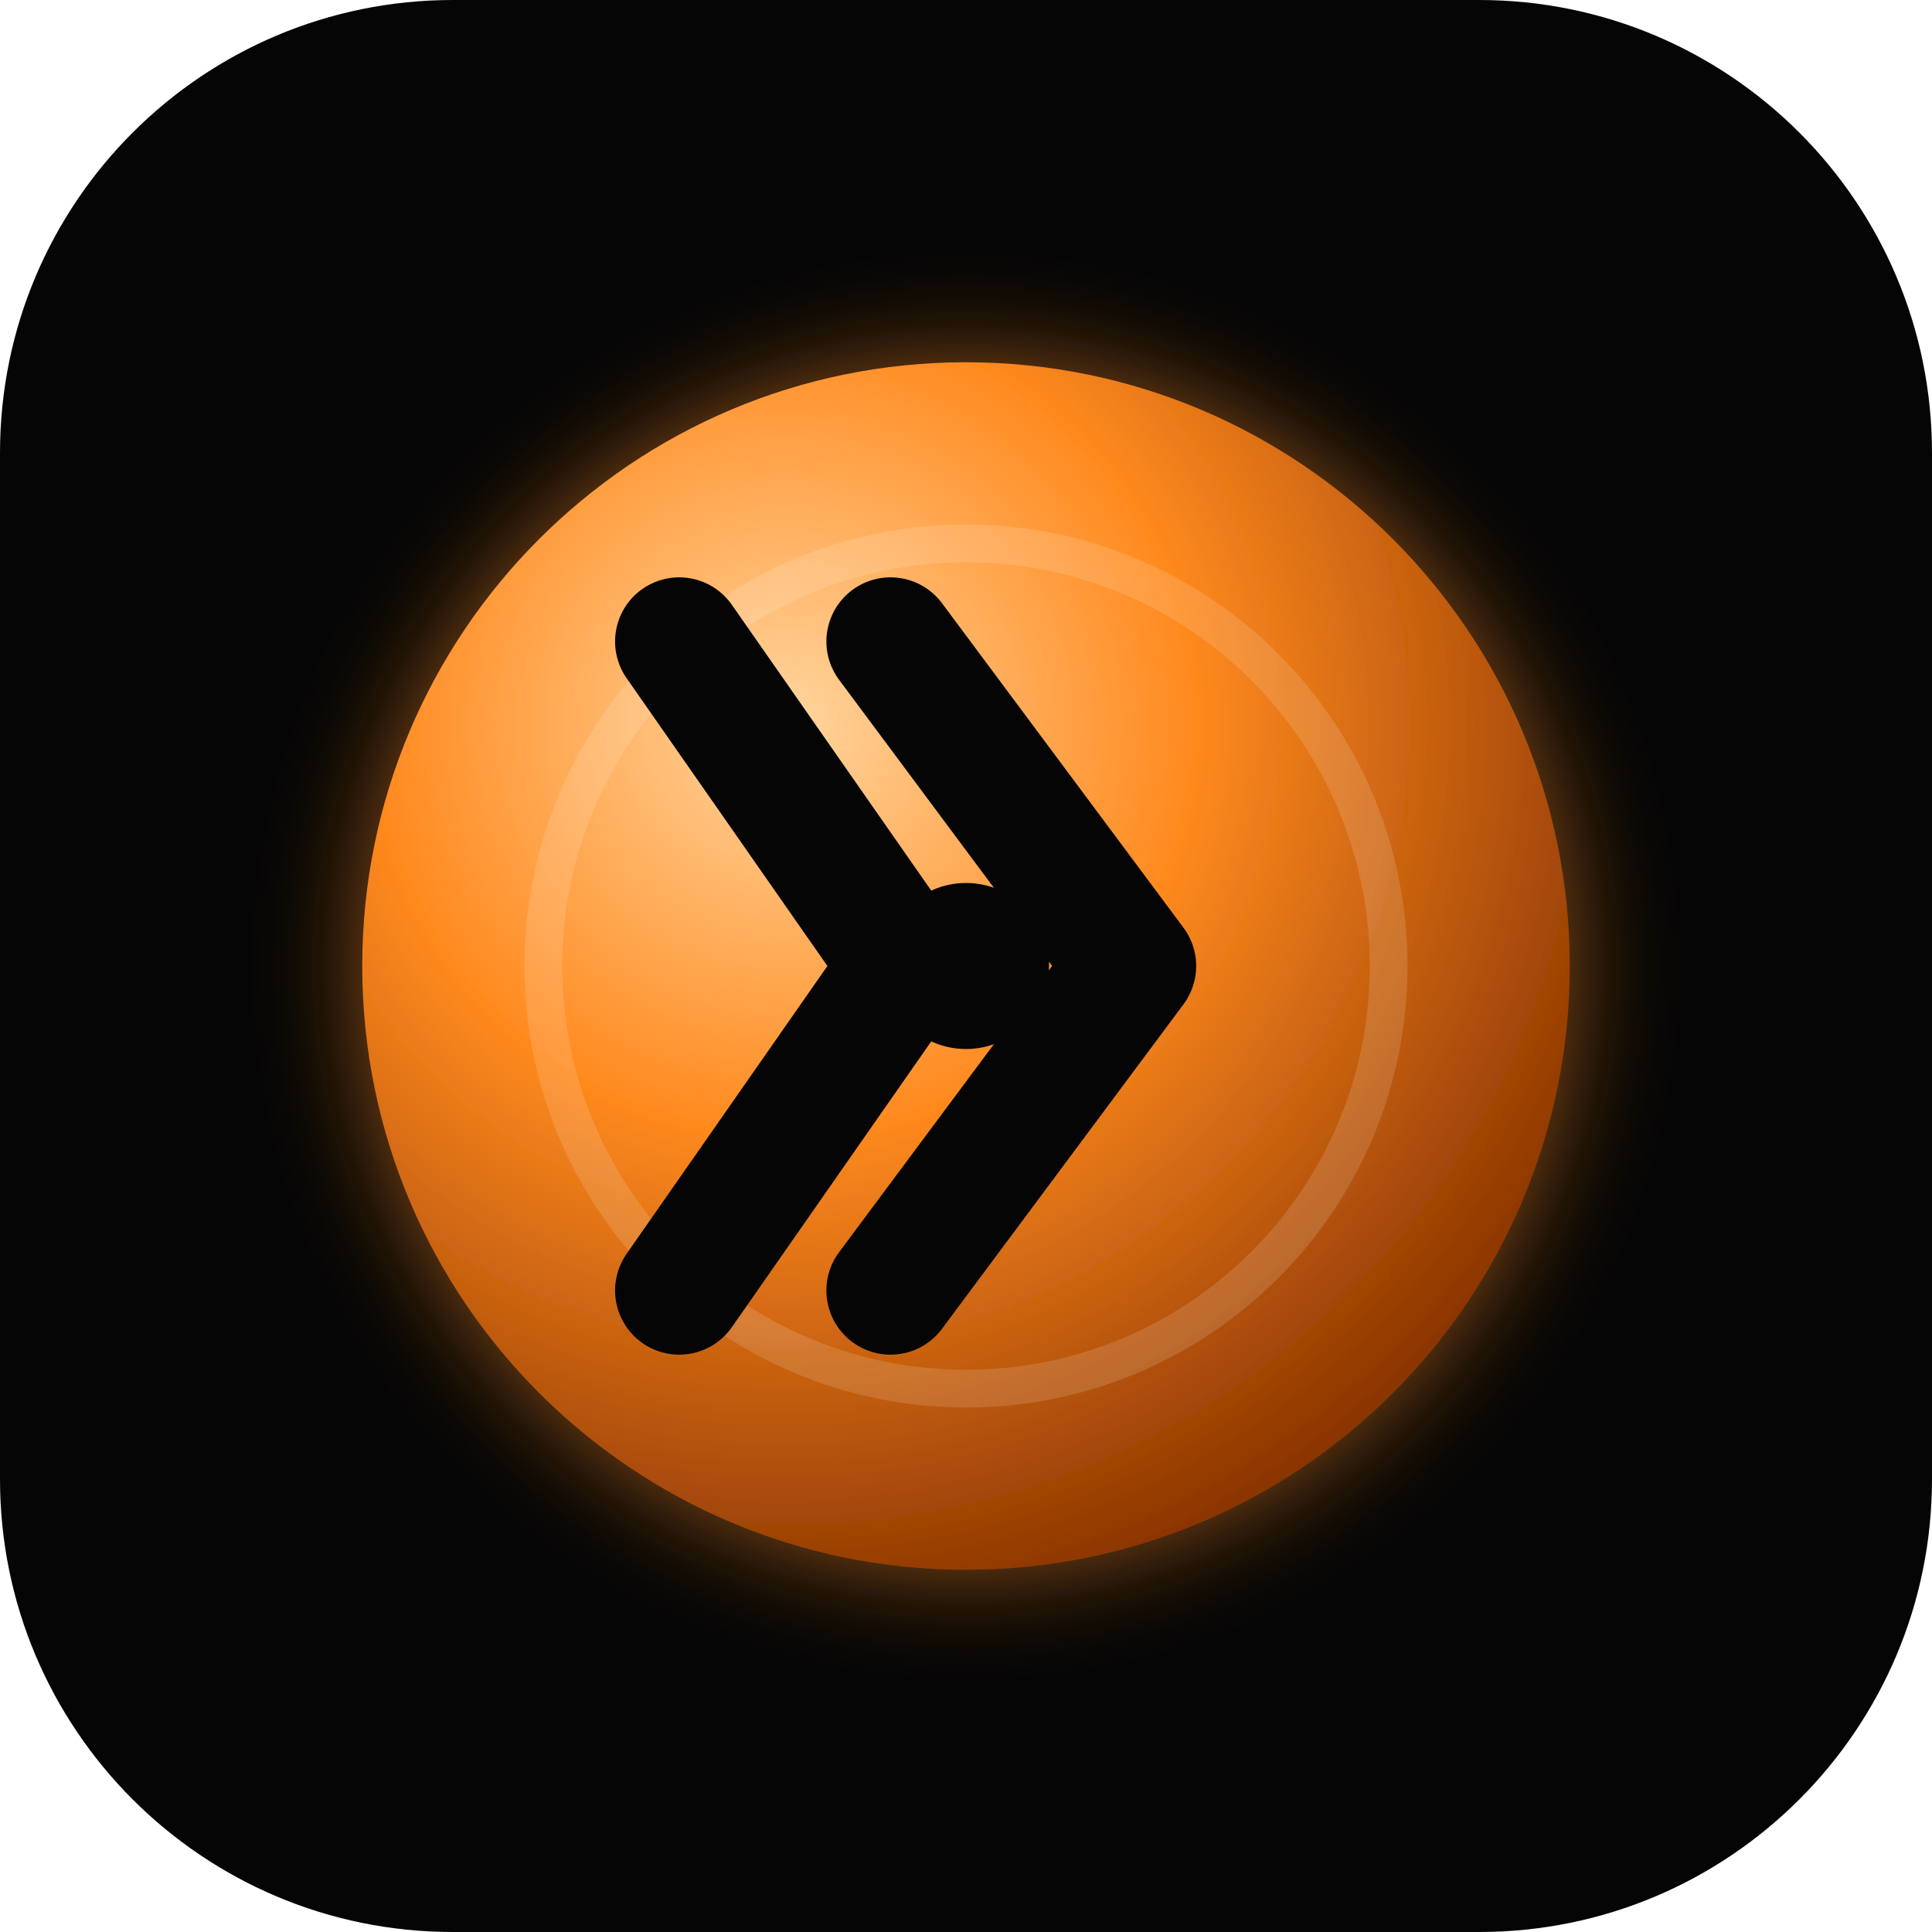
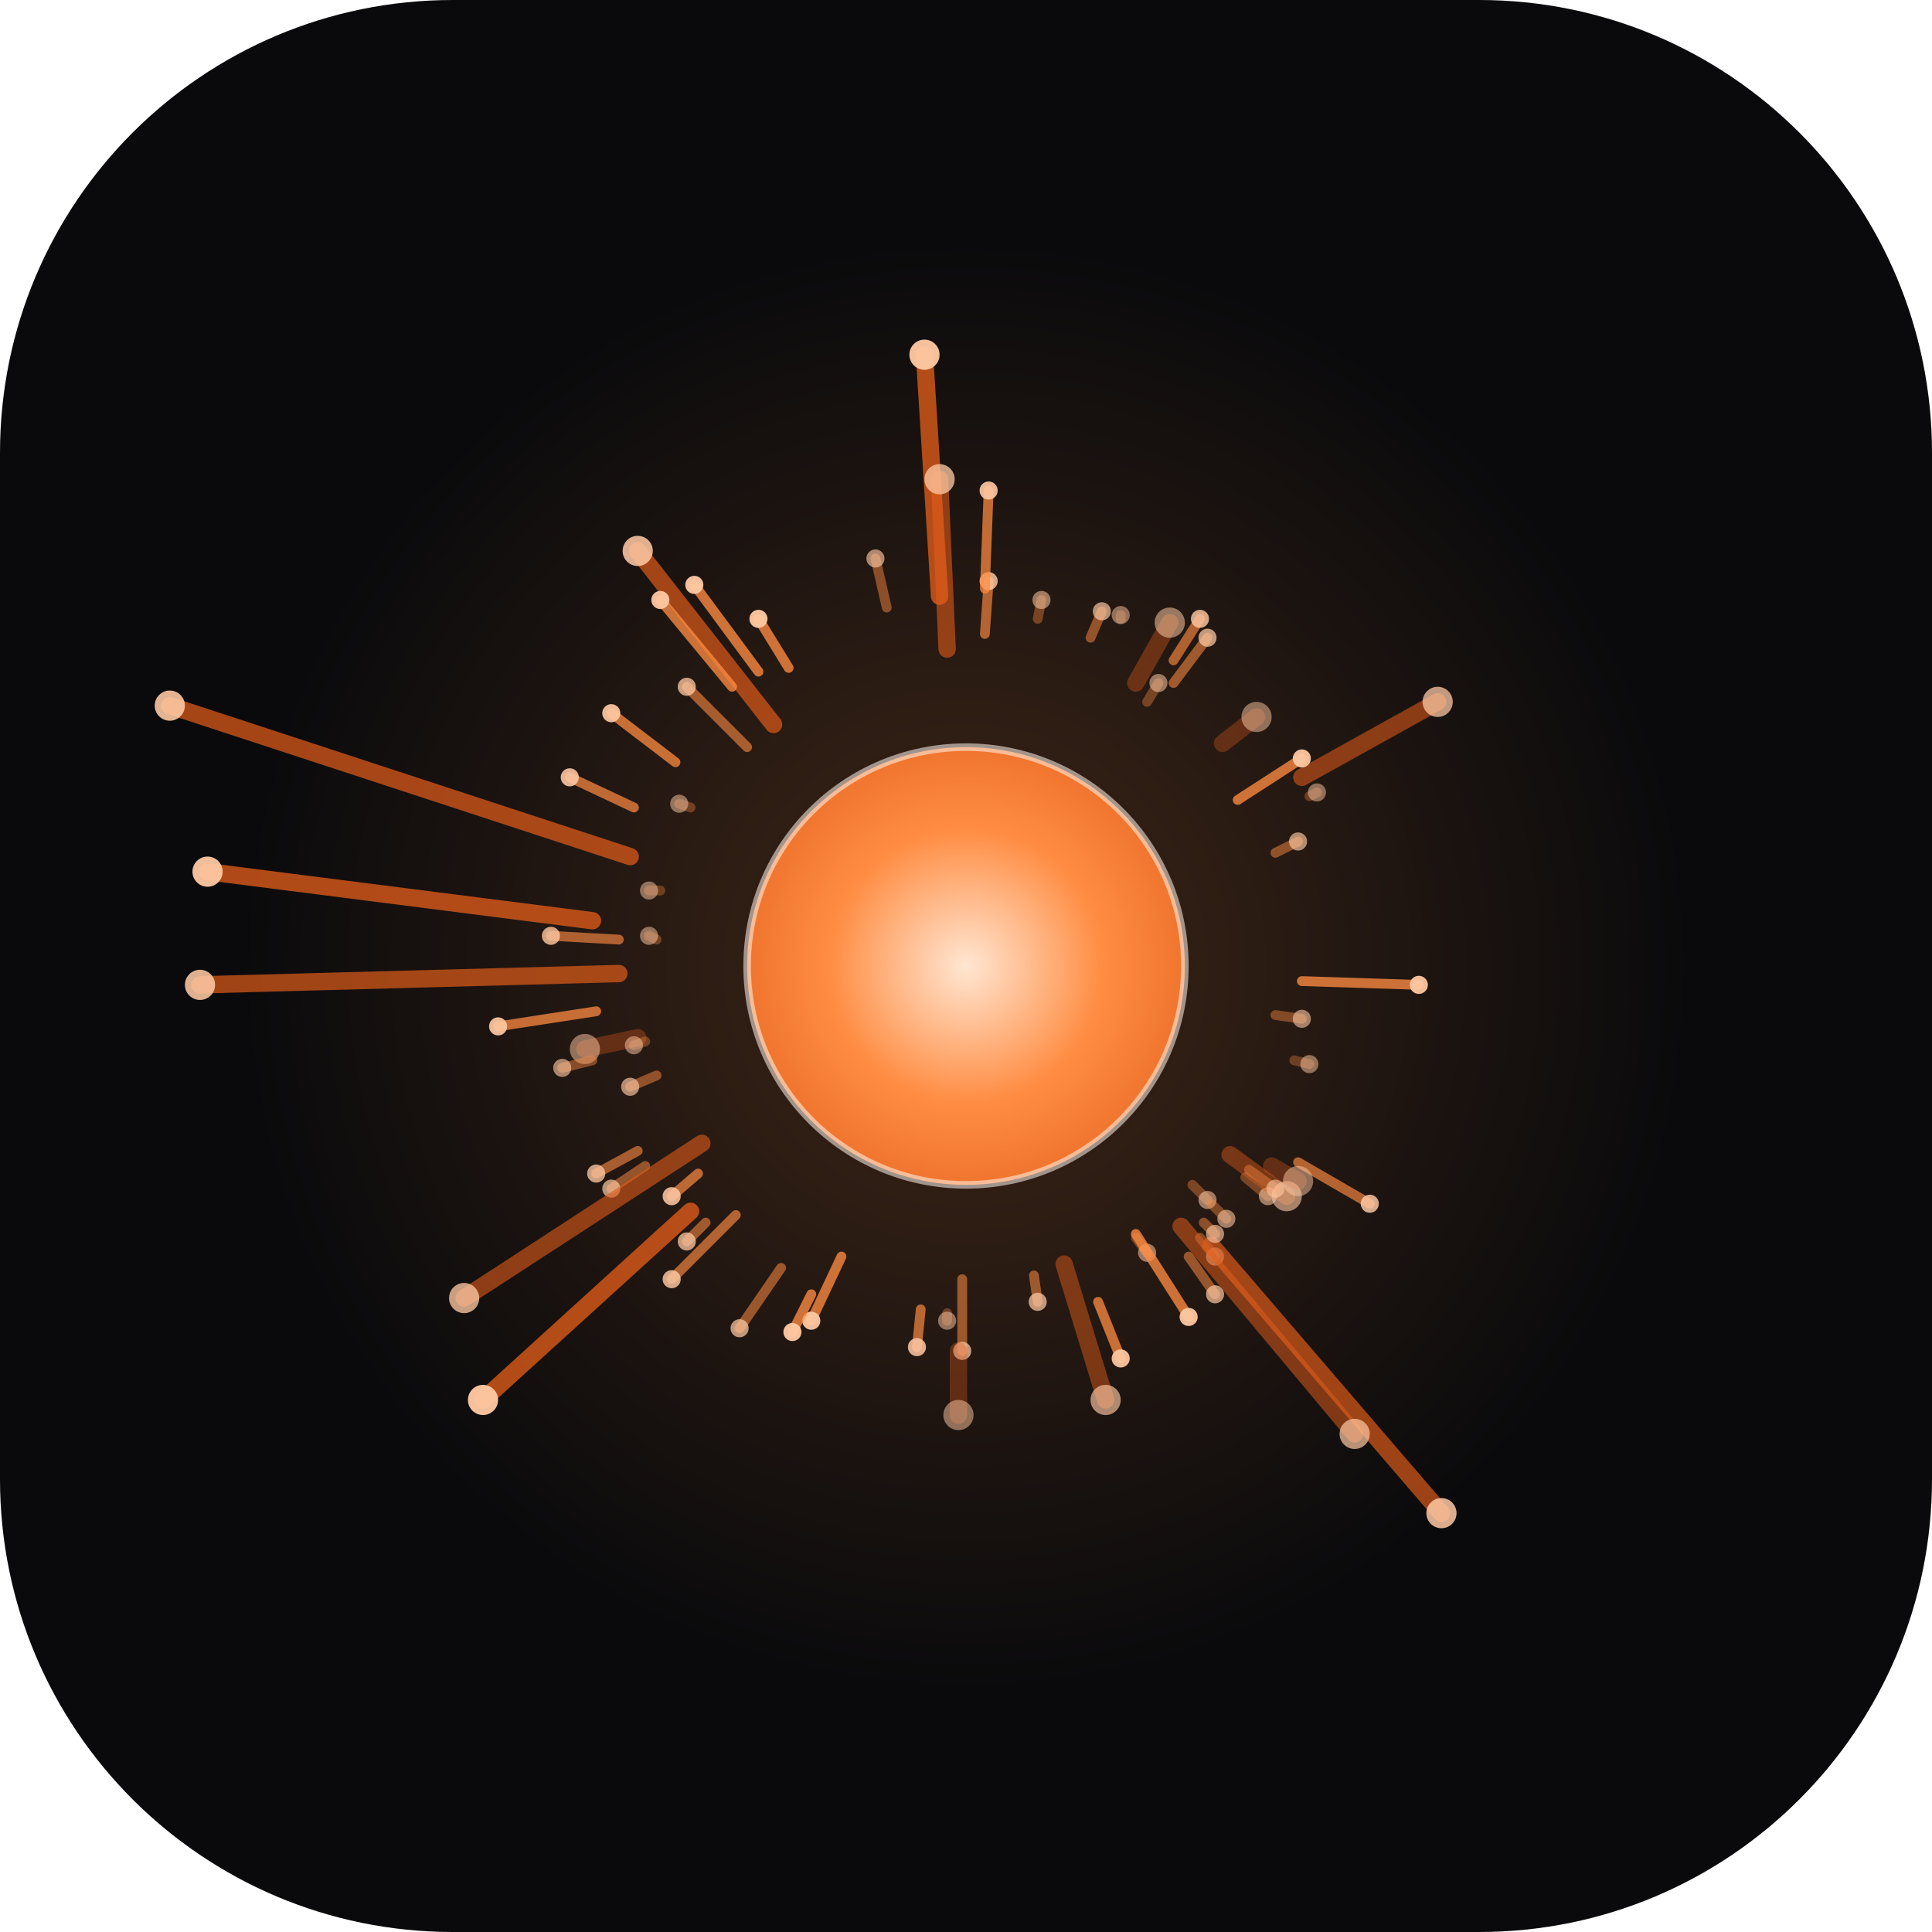
<svg xmlns="http://www.w3.org/2000/svg" viewBox="0 0 512 512">
  <defs>
-     <radialGradient id="g" cx="35%" cy="30%" r="75%">
-       <stop offset="0%" stop-color="#ffd6a0" />
-       <stop offset="45%" stop-color="#ff8a1f" />
-       <stop offset="100%" stop-color="#8a3400" />
+     <radialGradient id="core-mc" cx="50%" cy="50%" r="70%">
+       <stop offset="0%" stop-color="#ffe6d2" />
+       <stop offset="45%" stop-color="#ff8c42" />
+       <stop offset="100%" stop-color="#e05c1a" />
    </radialGradient>
-     <filter id="s" x="-30%" y="-30%" width="160%" height="160%">
-       <feDropShadow dx="0" dy="0" stdDeviation="14" flood-color="#ff8a1f" flood-opacity="0.55" />
-     </filter>
+     <radialGradient id="halo-mc" cx="50%" cy="50%" r="50%">
+       <stop offset="0%" stop-color="#ff8c42" stop-opacity="0.22" />
+       <stop offset="100%" stop-color="#ff8c42" stop-opacity="0" />
+     </radialGradient>
+     <style>
+       .l{stroke:#e05c1a;stroke-width:4.6;stroke-linecap:round;}
+       .s{stroke:#ff8c42;stroke-width:2.6;stroke-linecap:round;}
+       .dl{fill:#ffc9a3;r:4.0;}
+       .ds{fill:#ffc9a3;r:2.4;}
+     </style>
  </defs>
-   <rect width="512" height="512" rx="120" fill="#050505" />
-   <circle cx="256" cy="256" r="160" fill="url(#g)" filter="url(#s)" />
-   <circle cx="256" cy="256" r="112" fill="none" stroke="rgba(255,255,255,0.14)" stroke-width="10" />
-   <path d="M180 170 L240 256 L180 342" fill="none" stroke="#050505" stroke-width="34" stroke-linecap="round" stroke-linejoin="round" />
-   <path d="M236 170 L300 256 L236 342" fill="none" stroke="#050505" stroke-width="34" stroke-linecap="round" stroke-linejoin="round" />
-   <circle cx="256" cy="256" r="22" fill="#050505" />
+   <rect width="512" height="512" rx="120" fill="#0a0a0c" />
+   <circle cx="256" cy="256" r="190" fill="url(#halo-mc)" />
+   <line x1="164" y1="249" x2="146" y2="248" class="s" opacity="0.63" />
+   <circle cx="146" cy="248" class="ds" opacity="0.80" />
+   <line x1="175" y1="236" x2="172" y2="236" class="s" opacity="0.33" />
+   <circle cx="172" cy="236" class="ds" opacity="0.50" />
+   <line x1="158" y1="268" x2="132" y2="272" class="s" opacity="0.74" />
+   <circle cx="132" cy="272" class="ds" opacity="0.91" />
+   <line x1="301" y1="328" x2="304" y2="332" class="s" opacity="0.38" />
+   <circle cx="304" cy="332" class="ds" opacity="0.55" />
+   <line x1="183" y1="214" x2="180" y2="213" class="s" opacity="0.34" />
+   <circle cx="180" cy="213" class="ds" opacity="0.51" />
+   <line x1="311" y1="175" x2="318" y2="164" class="s" opacity="0.64" />
+   <circle cx="318" cy="164" class="ds" opacity="0.81" />
+   <line x1="255" y1="339" x2="255" y2="358" class="s" opacity="0.55" />
+   <circle cx="255" cy="358" class="ds" opacity="0.72" />
+   <line x1="315" y1="333" x2="322" y2="343" class="s" opacity="0.53" />
+   <circle cx="322" cy="343" class="ds" opacity="0.70" />
+   <line x1="304" y1="186" x2="307" y2="181" class="s" opacity="0.37" />
+   <circle cx="307" cy="181" class="ds" opacity="0.54" />
+   <line x1="338" y1="269" x2="345" y2="270" class="s" opacity="0.42" />
+   <circle cx="345" cy="270" class="ds" opacity="0.59" />
+   <line x1="244" y1="347" x2="243" y2="357" class="s" opacity="0.68" />
+   <circle cx="243" cy="357" class="ds" opacity="0.85" />
+   <line x1="343" y1="281" x2="347" y2="282" class="s" opacity="0.33" />
+   <circle cx="347" cy="282" class="ds" opacity="0.50" />
+   <line x1="169" y1="275" x2="155" y2="278" class="l" opacity="0.34" />
+   <circle cx="155" cy="278" class="dl" opacity="0.51" />
+   <line x1="261" y1="168" x2="262" y2="154" class="s" opacity="0.65" />
+   <circle cx="262" cy="154" class="ds" opacity="0.82" />
+   <line x1="301" y1="327" x2="315" y2="349" class="s" opacity="0.77" />
+   <circle cx="315" cy="349" class="ds" opacity="0.94" />
+   <line x1="195" y1="322" x2="178" y2="339" class="s" opacity="0.65" />
+   <circle cx="178" cy="339" class="ds" opacity="0.82" />
+   <line x1="171" y1="309" x2="162" y2="315" class="s" opacity="0.52" />
+   <circle cx="162" cy="315" class="ds" opacity="0.69" />
+   <line x1="174" y1="249" x2="172" y2="248" class="s" opacity="0.34" />
+   <circle cx="172" cy="248" class="ds" opacity="0.51" />
+   <line x1="316" y1="314" x2="320" y2="318" class="s" opacity="0.39" />
+   <circle cx="320" cy="318" class="ds" opacity="0.56" />
+   <line x1="330" y1="312" x2="336" y2="317" class="s" opacity="0.39" />
+   <circle cx="336" cy="317" class="ds" opacity="0.56" />
+   <line x1="179" y1="202" x2="162" y2="189" class="s" opacity="0.75" />
+   <circle cx="162" cy="189" class="ds" opacity="0.92" />
+   <line x1="201" y1="178" x2="184" y2="155" class="s" opacity="0.78" />
+   <circle cx="184" cy="155" class="ds" opacity="0.95" />
+   <line x1="318" y1="328" x2="322" y2="333" class="s" opacity="0.45" />
+   <circle cx="322" cy="333" class="ds" opacity="0.62" />
+   <line x1="187" y1="324" x2="182" y2="329" class="s" opacity="0.57" />
+   <circle cx="182" cy="329" class="ds" opacity="0.74" />
+   <line x1="209" y1="177" x2="201" y2="164" class="s" opacity="0.78" />
+   <circle cx="201" cy="164" class="ds" opacity="0.95" />
+   <line x1="223" y1="333" x2="215" y2="350" class="s" opacity="0.77" />
+   <circle cx="215" cy="350" class="ds" opacity="0.94" />
+   <line x1="297" y1="164" x2="297" y2="163" class="s" opacity="0.33" />
+   <circle cx="297" cy="163" class="ds" opacity="0.50" />
+   <line x1="311" y1="181" x2="320" y2="169" class="s" opacity="0.56" />
+   <circle cx="320" cy="169" class="ds" opacity="0.73" />
+   <line x1="164" y1="258" x2="53" y2="261" class="l" opacity="0.70" />
+   <circle cx="53" cy="261" class="dl" opacity="0.87" />
+   <line x1="344" y1="308" x2="363" y2="319" class="s" opacity="0.66" />
+   <circle cx="363" cy="319" class="ds" opacity="0.83" />
+   <line x1="345" y1="206" x2="381" y2="186" class="l" opacity="0.57" />
+   <circle cx="381" cy="186" class="dl" opacity="0.74" />
+   <line x1="185" y1="311" x2="178" y2="317" class="s" opacity="0.69" />
+   <circle cx="178" cy="317" class="ds" opacity="0.86" />
+   <line x1="171" y1="276" x2="168" y2="277" class="s" opacity="0.34" />
+   <circle cx="168" cy="277" class="ds" opacity="0.51" />
+   <line x1="207" y1="336" x2="196" y2="352" class="s" opacity="0.55" />
+   <circle cx="196" cy="352" class="ds" opacity="0.72" />
+   <line x1="174" y1="285" x2="167" y2="288" class="s" opacity="0.49" />
+   <circle cx="167" cy="288" class="ds" opacity="0.66" />
+   <line x1="205" y1="192" x2="169" y2="146" class="l" opacity="0.69" />
+   <circle cx="169" cy="146" class="dl" opacity="0.86" />
+   <line x1="321" y1="330" x2="382" y2="401" class="l" opacity="0.68" />
+   <circle cx="382" cy="401" class="dl" opacity="0.85" />
+   <line x1="249" y1="158" x2="245" y2="94" class="l" opacity="0.78" />
+   <circle cx="245" cy="94" class="dl" opacity="0.95" />
+   <line x1="274" y1="338" x2="275" y2="345" class="s" opacity="0.55" />
+   <circle cx="275" cy="345" class="ds" opacity="0.72" />
+   <line x1="194" y1="182" x2="175" y2="159" class="s" opacity="0.77" />
+   <circle cx="175" cy="159" class="ds" opacity="0.94" />
+   <line x1="183" y1="321" x2="128" y2="371" class="l" opacity="0.78" />
+   <circle cx="128" cy="371" class="dl" opacity="0.95" />
+   <line x1="198" y1="198" x2="182" y2="182" class="s" opacity="0.59" />
+   <circle cx="182" cy="182" class="ds" opacity="0.76" />
+   <line x1="157" y1="244" x2="55" y2="231" class="l" opacity="0.77" />
+   <circle cx="55" cy="231" class="dl" opacity="0.94" />
+   <line x1="254" y1="358" x2="254" y2="375" class="l" opacity="0.34" />
+   <circle cx="254" cy="375" class="dl" opacity="0.51" />
+   <line x1="347" y1="211" x2="349" y2="210" class="s" opacity="0.33" />
+   <circle cx="349" cy="210" class="ds" opacity="0.50" />
+   <line x1="326" y1="306" x2="341" y2="317" class="l" opacity="0.43" />
+   <circle cx="341" cy="317" class="dl" opacity="0.60" />
+   <line x1="167" y1="227" x2="45" y2="187" class="l" opacity="0.72" />
+   <circle cx="45" cy="187" class="dl" opacity="0.89" />
+   <line x1="301" y1="181" x2="310" y2="165" class="l" opacity="0.37" />
+   <circle cx="310" cy="165" class="dl" opacity="0.54" />
+   <line x1="313" y1="325" x2="359" y2="380" class="l" opacity="0.53" />
+   <circle cx="359" cy="380" class="dl" opacity="0.70" />
+   <line x1="157" y1="281" x2="149" y2="283" class="s" opacity="0.45" />
+   <circle cx="149" cy="283" class="ds" opacity="0.62" />
+   <line x1="251" y1="348" x2="251" y2="350" class="s" opacity="0.34" />
+   <circle cx="251" cy="350" class="ds" opacity="0.51" />
+   <line x1="186" y1="303" x2="123" y2="344" class="l" opacity="0.60" />
+   <circle cx="123" cy="344" class="dl" opacity="0.77" />
+   <line x1="337" y1="309" x2="344" y2="313" class="l" opacity="0.33" />
+   <circle cx="344" cy="313" class="dl" opacity="0.50" />
+   <line x1="275" y1="164" x2="276" y2="159" class="s" opacity="0.38" />
+   <circle cx="276" cy="159" class="ds" opacity="0.55" />
+   <line x1="261" y1="156" x2="262" y2="130" class="s" opacity="0.73" />
+   <circle cx="262" cy="130" class="ds" opacity="0.90" />
+   <line x1="319" y1="324" x2="322" y2="327" class="s" opacity="0.47" />
+   <circle cx="322" cy="327" class="ds" opacity="0.64" />
+   <line x1="328" y1="212" x2="345" y2="201" class="s" opacity="0.77" />
+   <circle cx="345" cy="201" class="ds" opacity="0.94" />
+   <line x1="168" y1="214" x2="151" y2="206" class="s" opacity="0.71" />
+   <circle cx="151" cy="206" class="ds" opacity="0.88" />
+   <line x1="215" y1="343" x2="210" y2="353" class="s" opacity="0.78" />
+   <circle cx="210" cy="353" class="ds" opacity="0.95" />
+   <line x1="321" y1="319" x2="325" y2="323" class="s" opacity="0.41" />
+   <circle cx="325" cy="323" class="ds" opacity="0.58" />
+   <line x1="251" y1="172" x2="249" y2="127" class="l" opacity="0.59" />
+   <circle cx="249" cy="127" class="dl" opacity="0.76" />
+   <line x1="338" y1="226" x2="344" y2="223" class="s" opacity="0.49" />
+   <circle cx="344" cy="223" class="ds" opacity="0.66" />
+   <line x1="235" y1="161" x2="232" y2="148" class="s" opacity="0.47" />
+   <circle cx="232" cy="148" class="ds" opacity="0.64" />
+   <line x1="289" y1="169" x2="292" y2="162" class="s" opacity="0.51" />
+   <circle cx="292" cy="162" class="ds" opacity="0.68" />
+   <line x1="331" y1="310" x2="338" y2="315" class="s" opacity="0.42" />
+   <circle cx="338" cy="315" class="ds" opacity="0.59" />
+   <line x1="291" y1="345" x2="297" y2="360" class="s" opacity="0.75" />
+   <circle cx="297" cy="360" class="ds" opacity="0.92" />
+   <line x1="324" y1="197" x2="333" y2="190" class="l" opacity="0.33" />
+   <circle cx="333" cy="190" class="dl" opacity="0.50" />
+   <line x1="282" y1="335" x2="293" y2="371" class="l" opacity="0.48" />
+   <circle cx="293" cy="371" class="dl" opacity="0.65" />
+   <line x1="169" y1="305" x2="158" y2="311" class="s" opacity="0.60" />
+   <circle cx="158" cy="311" class="ds" opacity="0.77" />
+   <line x1="345" y1="260" x2="376" y2="261" class="s" opacity="0.77" />
+   <circle cx="376" cy="261" class="ds" opacity="0.94" />
+   <circle cx="256" cy="256" r="58" fill="url(#core-mc)" />
+   <circle cx="256" cy="256" r="58" fill="none" stroke="#fff5ec" stroke-width="2" opacity="0.55" />
</svg>
